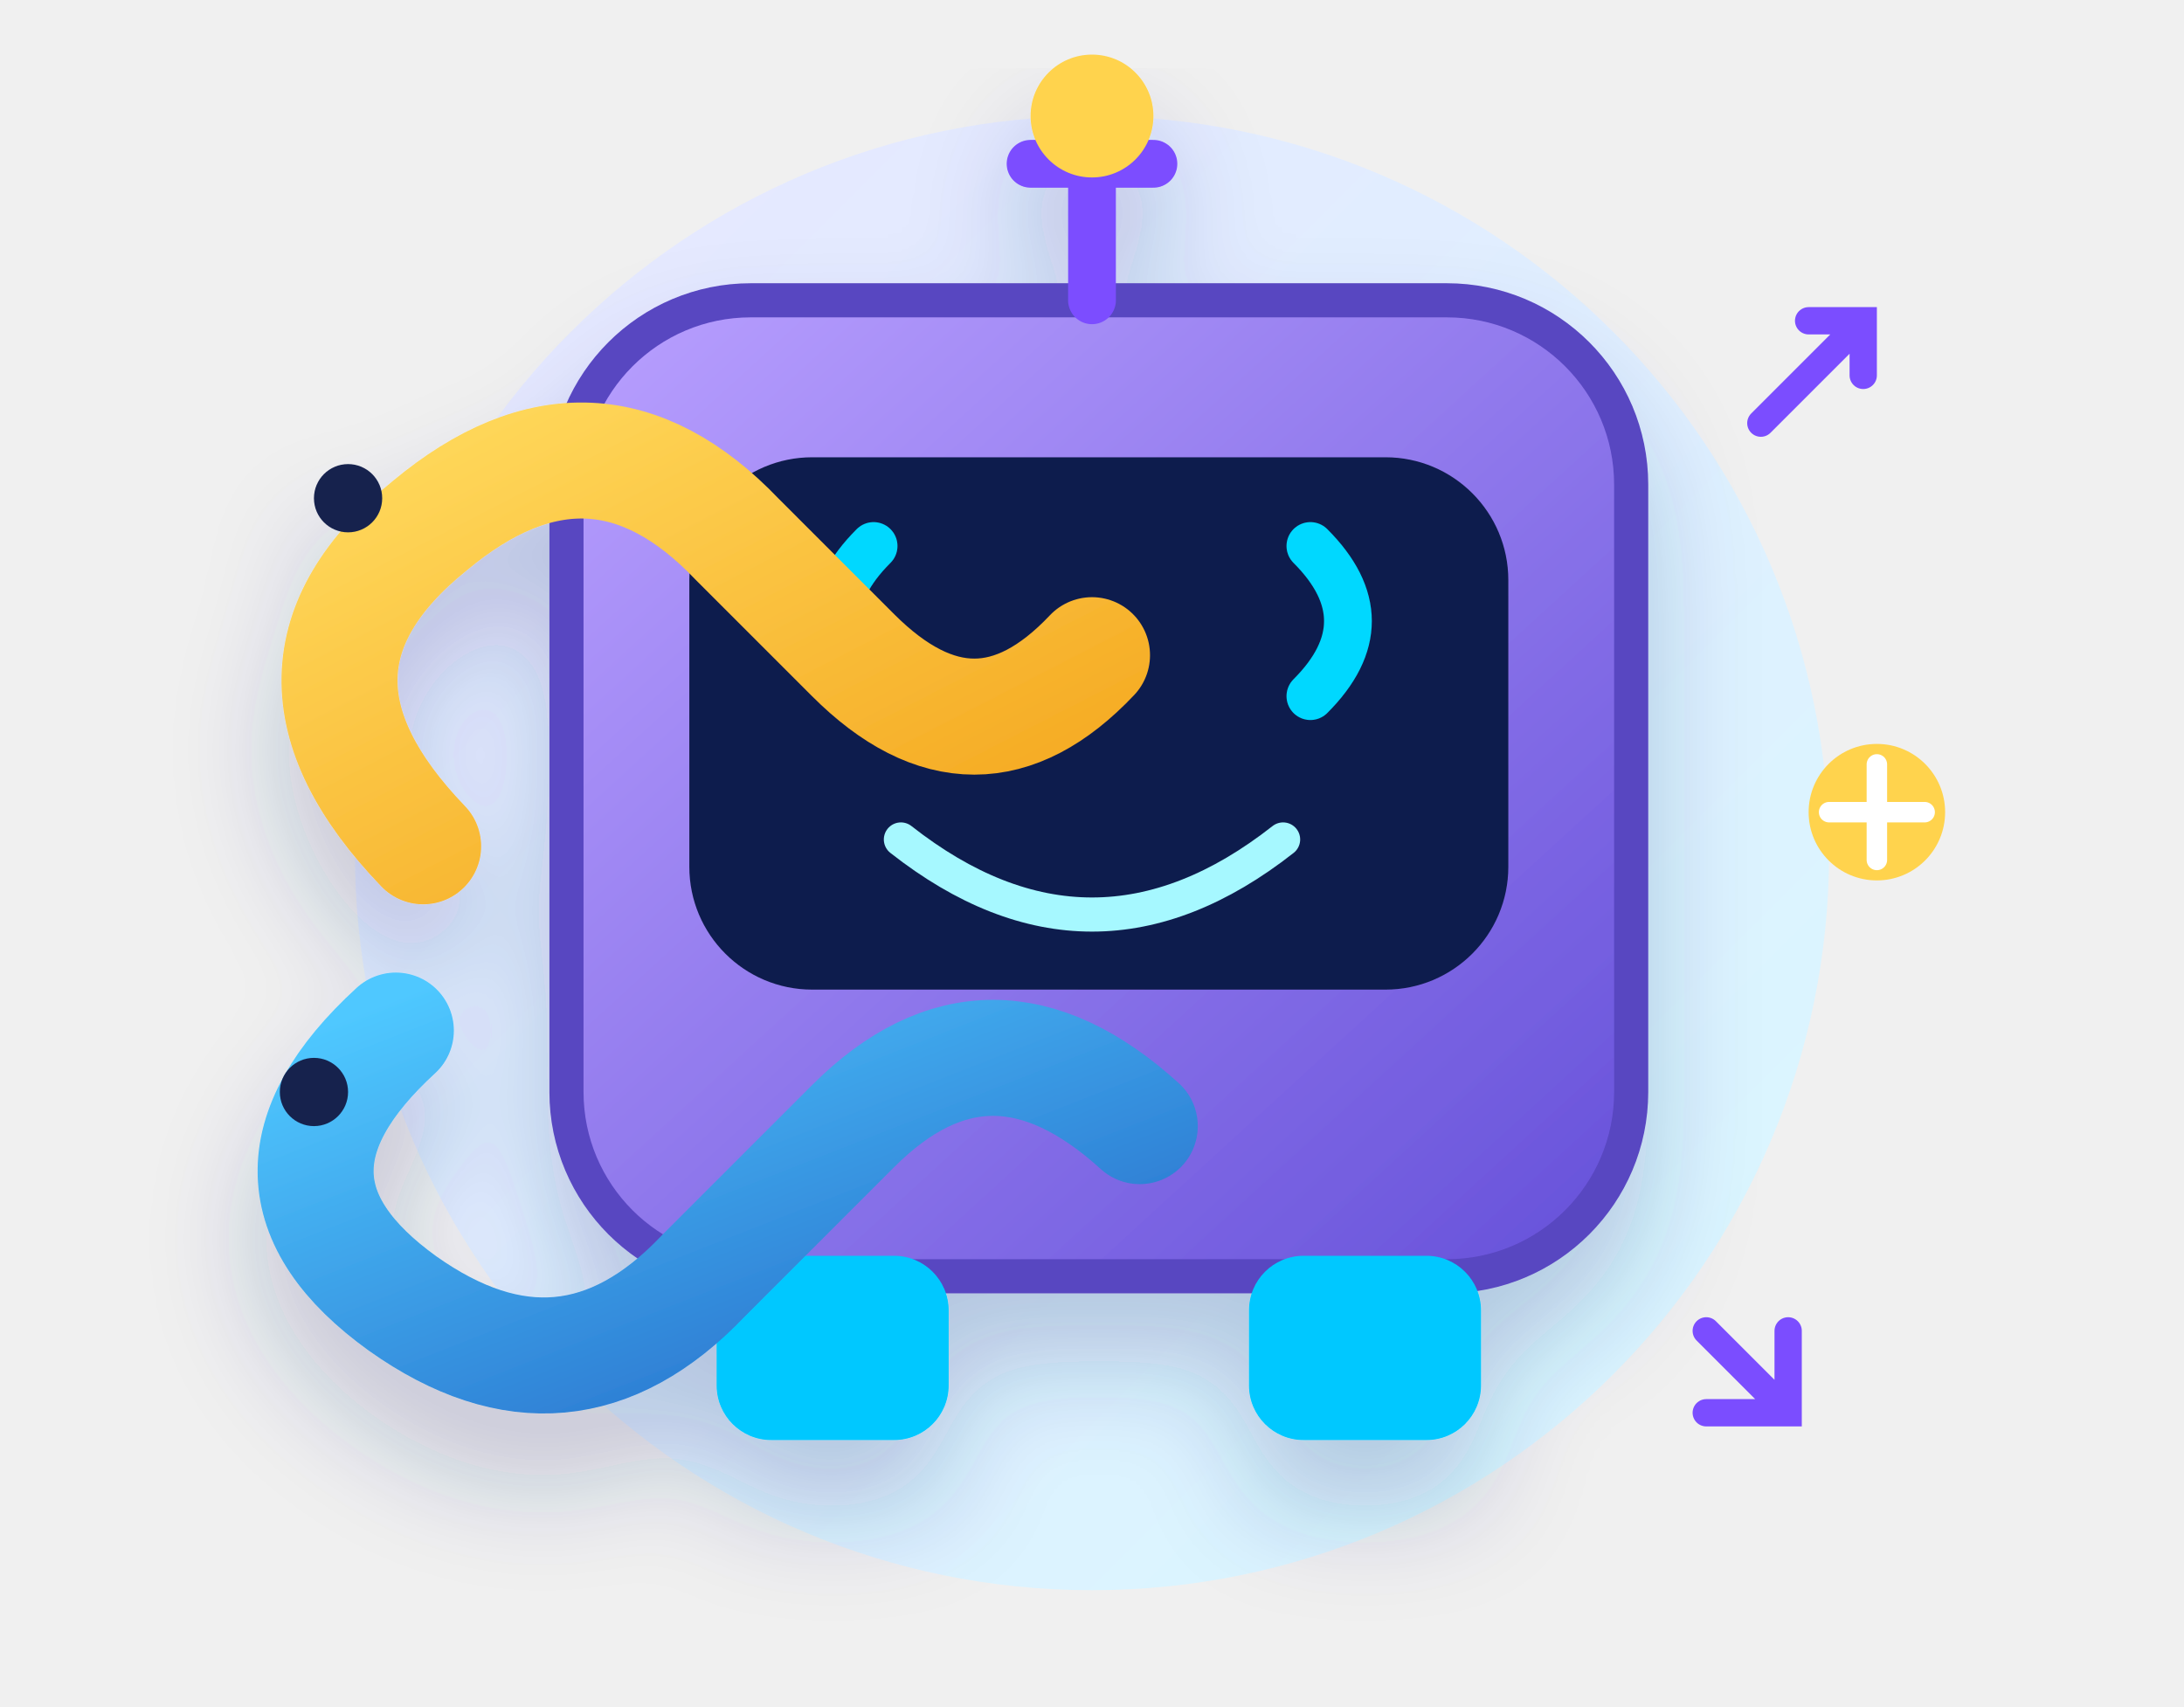
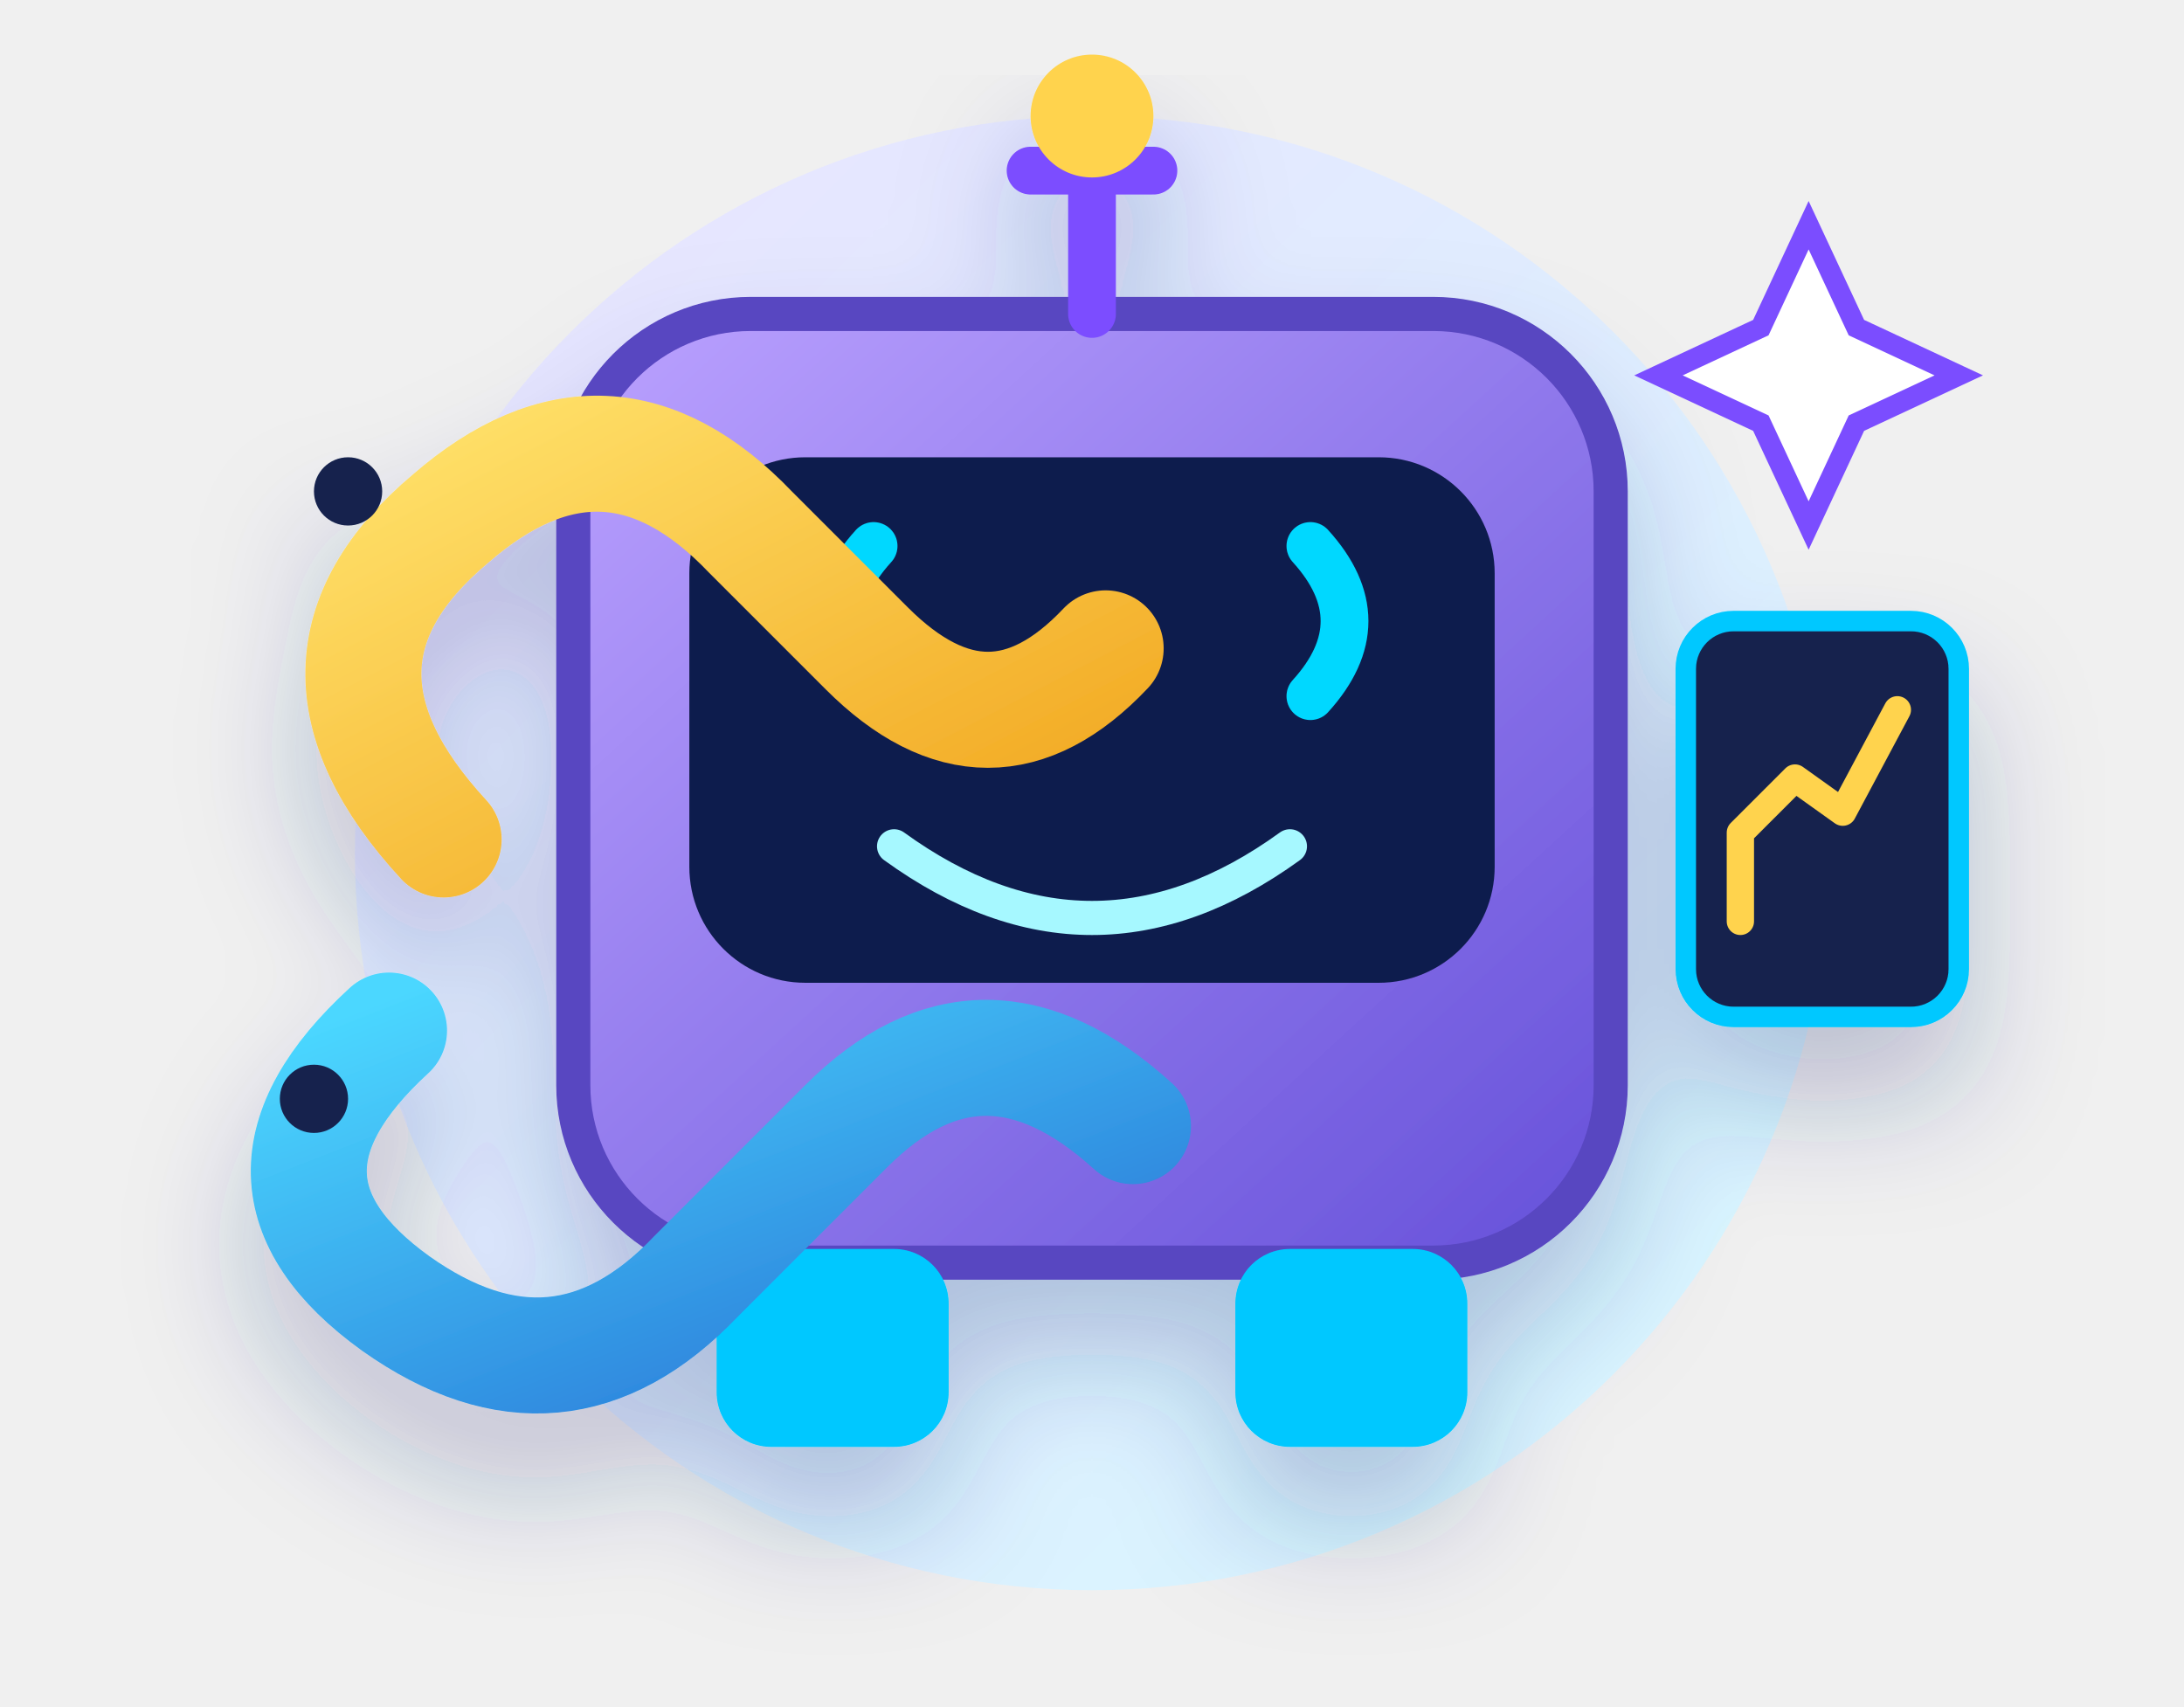
<svg xmlns="http://www.w3.org/2000/svg" viewBox="0 0 320 250">
  <defs>
    <linearGradient id="bg" x2="1" y2="1">
-       <stop stop-color="#E7E6FF" />
-       <stop offset="1" stop-color="#D8F8FF" />
+       <stop stop-color="#E9E3FF" />
+       <stop offset="1" stop-color="#D6F8FF" />
    </linearGradient>
    <linearGradient id="bot" x2="1" y2="1">
-       <stop stop-color="#B9A0FF" />
+       <stop stop-color="#BBA2FF" />
      <stop offset="1" stop-color="#6550D9" />
    </linearGradient>
-     <linearGradient id="snake1" x2="1" y2="1">
-       <stop stop-color="#FFD95C" />
-       <stop offset="1" stop-color="#F4A51C" />
+     <linearGradient id="gold" x2="1" y2="1">
+       <stop stop-color="#FFE16A" />
+       <stop offset="1" stop-color="#F1A51D" />
    </linearGradient>
-     <linearGradient id="snake2" x2="1" y2="1">
-       <stop stop-color="#4FC8FF" />
-       <stop offset="1" stop-color="#246AC8" />
+     <linearGradient id="cyan" x2="1" y2="1">
+       <stop stop-color="#4BD7FF" />
+       <stop offset="1" stop-color="#2672D5" />
    </linearGradient>
-     <filter id="sh" x="-30%" y="-30%" width="160%" height="170%">
-       <feDropShadow dx="0" dy="10" stdDeviation="8" flood-color="#273477" flood-opacity=".23" />
+     <filter id="s" x="-30%" y="-30%" width="160%" height="170%">
+       <feDropShadow dx="0" dy="11" stdDeviation="9" flood-color="#283779" flood-opacity=".25" />
    </filter>
  </defs>
  <circle cx="160" cy="125" r="108" fill="url(#bg)" />
-   <g filter="url(#sh)">
-     <rect x="83" y="44" width="156" height="143" rx="27" fill="url(#bot)" stroke="#5946C1" stroke-width="5" />
-     <rect x="101" y="67" width="120" height="78" rx="18" fill="#111C4D" />
-     <path d="M128 102q-11-11 0-22m64 22q11-11 0-22" stroke="#00D8FF" stroke-width="7" fill="none" stroke-linecap="round" />
-     <path d="M132 123q28 22 56 0" fill="none" stroke="#A6F8FF" stroke-width="5" stroke-linecap="round" />
-     <path d="M160 44V24m-9 0h18" stroke="#7B4DFF" stroke-width="7" stroke-linecap="round" />
+   <g filter="url(#s)">
+     <rect x="84" y="46" width="152" height="139" rx="26" fill="url(#bot)" stroke="#5946C1" stroke-width="5" />
+     <rect x="101" y="67" width="118" height="77" rx="17" fill="#111C4D" />
+     <path d="M128 102q-10-11 0-22m64 22q10-11 0-22" stroke="#00D8FF" stroke-width="7" fill="none" stroke-linecap="round" />
+     <path d="M131 124q29 21 58 0" fill="none" stroke="#A6F8FF" stroke-width="5" stroke-linecap="round" />
+     <path d="M160 46V25m-9 0h18" stroke="#7B4DFF" stroke-width="7" stroke-linecap="round" />
    <circle cx="160" cy="17" r="9" fill="#FFD34D" />
-     <rect x="105" y="184" width="34" height="27" rx="8" fill="#00C8FF" />
-     <rect x="183" y="184" width="34" height="27" rx="8" fill="#00C8FF" />
-     <path d="M62 124q-25-26 1-47 24-20 45 2l17 17q18 18 35 0" fill="none" stroke="url(#snake1)" stroke-width="17" stroke-linecap="round" />
-     <path d="M58 151q-24 22 1 40 24 17 44-4l22-22q20-20 42 0" fill="none" stroke="url(#snake2)" stroke-width="17" stroke-linecap="round" />
-     <circle cx="51" cy="73" r="5" fill="#17234E" />
-     <circle cx="46" cy="160" r="5" fill="#17234E" />
+     <rect x="105" y="183" width="34" height="29" rx="8" fill="#00C8FF" />
+     <rect x="181" y="183" width="34" height="29" rx="8" fill="#00C8FF" />
+     <path d="M65 123q-24-26 1-47 23-20 44 2l17 17q18 18 35 0" fill="none" stroke="url(#gold)" stroke-width="17" stroke-linecap="round" />
+     <path d="M57 151q-24 22 1 40 24 17 44-4l22-22q20-20 42 0" fill="none" stroke="url(#cyan)" stroke-width="17" stroke-linecap="round" />
+     <circle cx="51" cy="72" r="5" fill="#17234E" />
+     <circle cx="46" cy="161" r="5" fill="#17234E" />
+     <rect x="247" y="91" width="40" height="58" rx="7" fill="#17234E" stroke="#00C8FF" stroke-width="3" />
+     <path d="M255 135v-13l8-8 7 5 8-15" fill="none" stroke="#FFD34D" stroke-width="4" stroke-linecap="round" stroke-linejoin="round" />
  </g>
-   <g fill="none" stroke="#7B4DFF" stroke-width="4" stroke-linecap="round">
-     <path d="m258 62 15-15m-8 0h8v8" />
-     <path d="m250 195 12 12m0-12v12h-12" />
-   </g>
-   <circle cx="275" cy="119" r="10" fill="#FFD34D" />
-   <path d="M275 112v14m-7-7h14" stroke="#fff" stroke-width="3" stroke-linecap="round" />
+   <path d="m258 48 7-15 7 15 15 7-15 7-7 15-7-15-15-7Z" fill="#fff" stroke="#7B4DFF" stroke-width="3" />
</svg>
